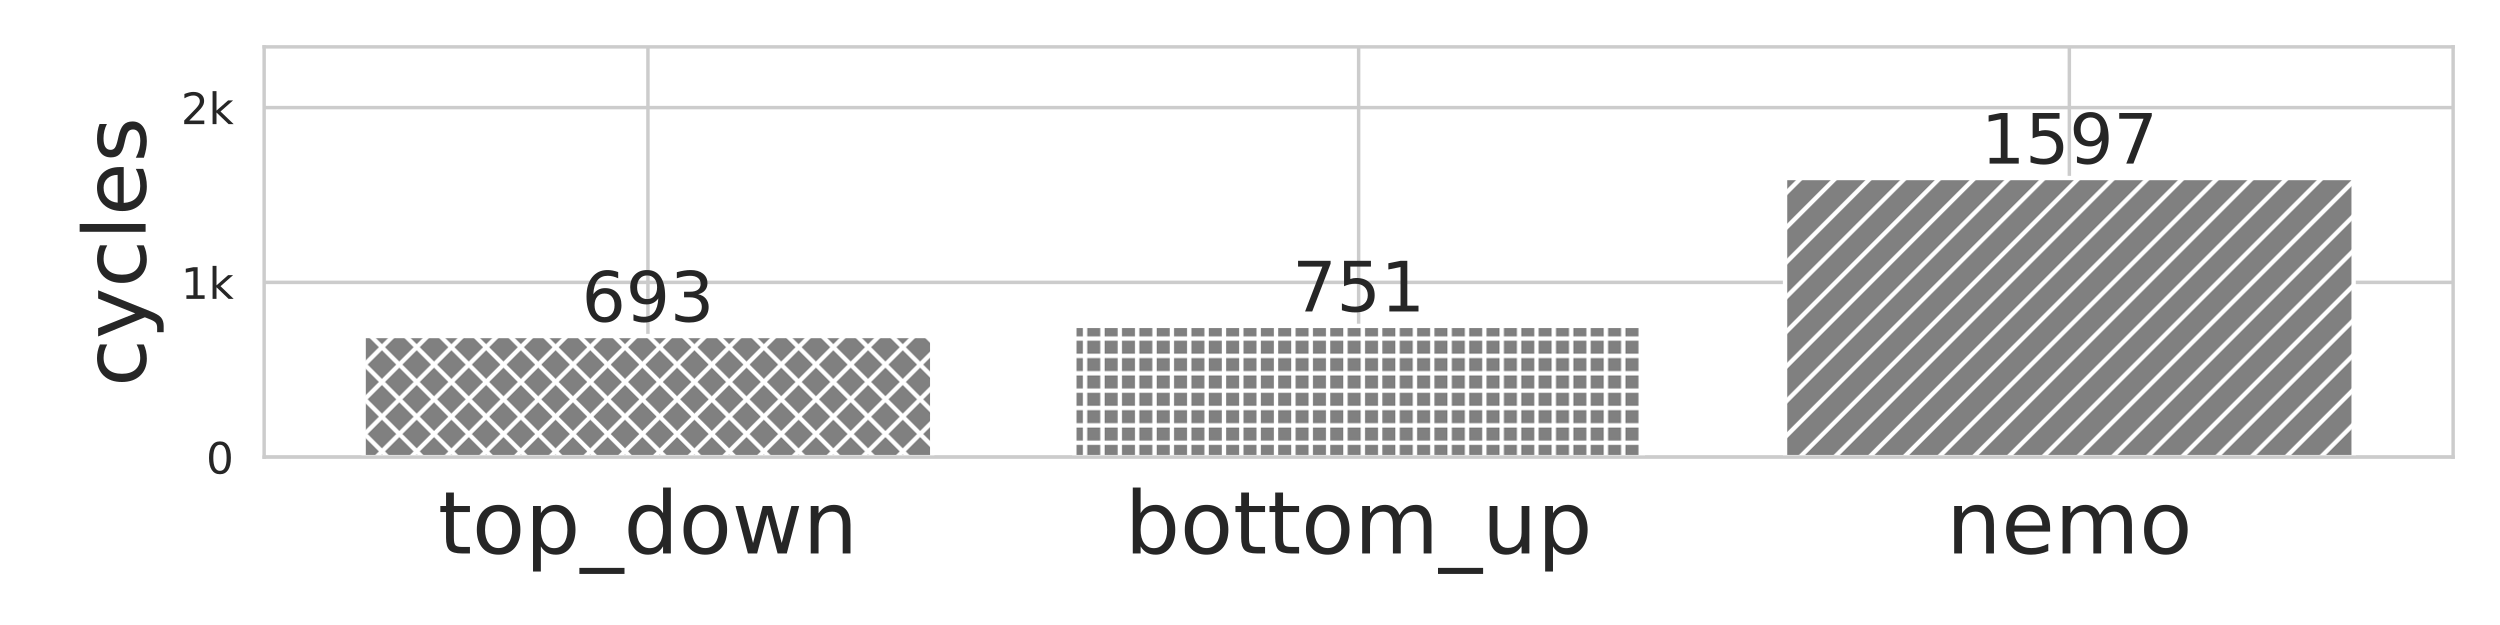
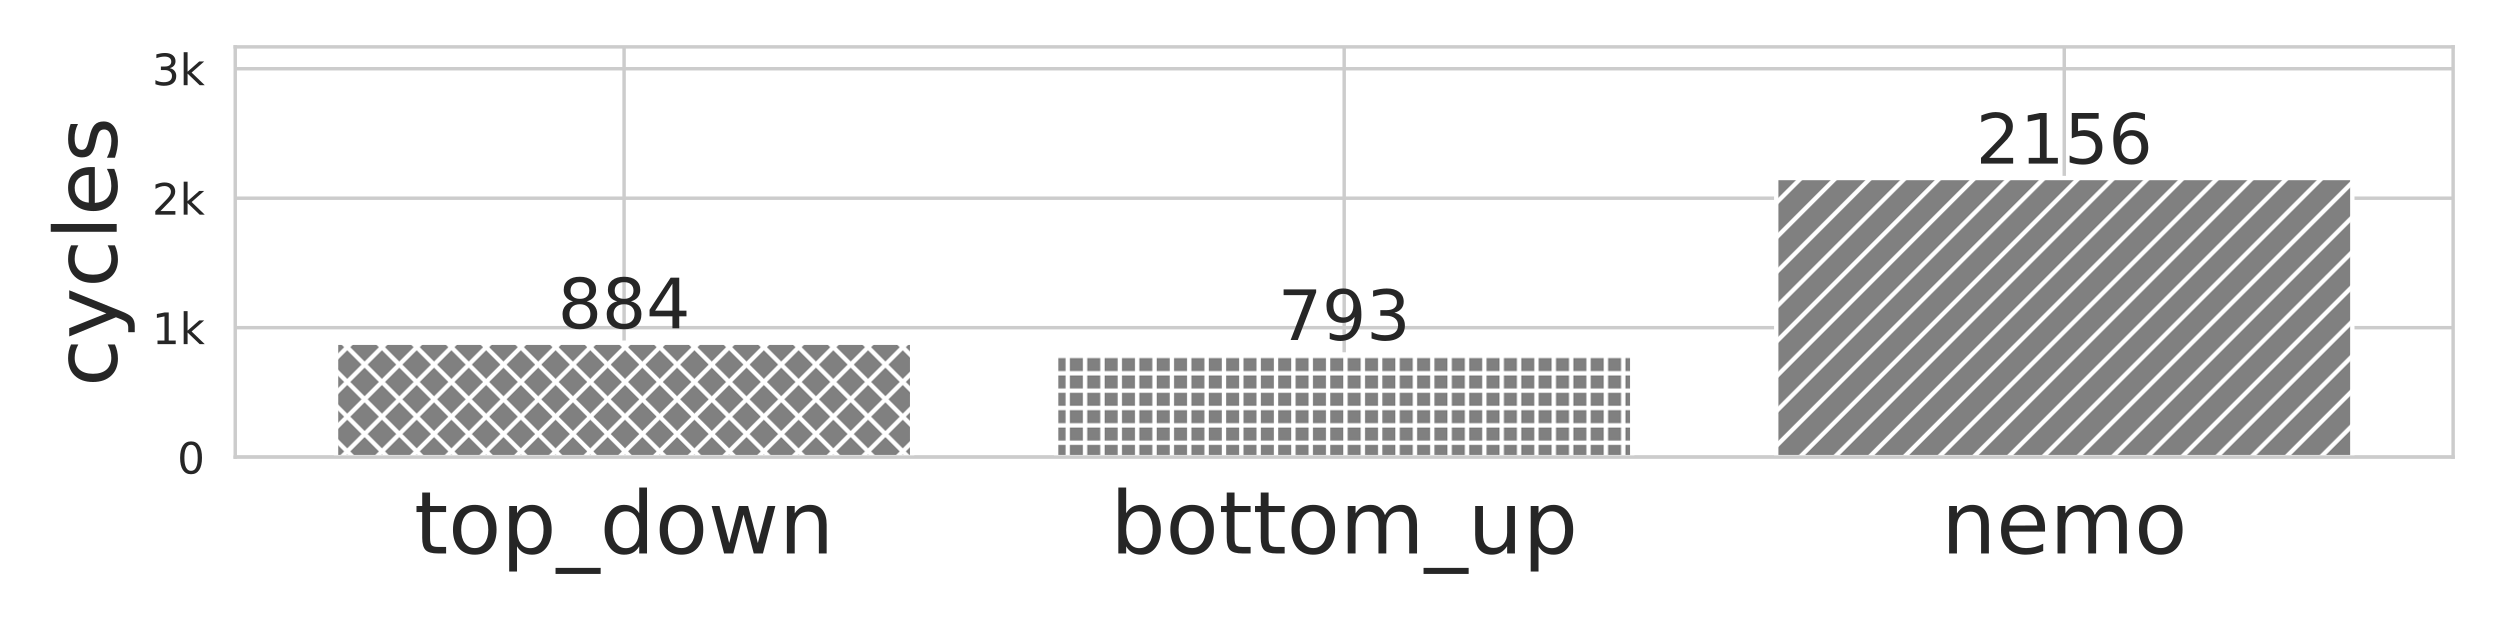
<svg xmlns="http://www.w3.org/2000/svg" xmlns:xlink="http://www.w3.org/1999/xlink" width="576pt" height="144pt" viewBox="0 0 576 144" version="1.1">
  <defs>
    <style type="text/css">*{stroke-linejoin: round; stroke-linecap: butt}</style>
  </defs>
  <g id="figure_1">
    <g id="patch_1">
      <path d="M 0 144  L 576 144  L 576 0  L 0 0  z " style="fill: #ffffff" />
    </g>
    <g id="axes_1">
      <g id="patch_2">
-         <path d="M 60.86 105.32  L 565.2 105.32  L 565.2 10.8  L 60.86 10.8  z " style="fill: #ffffff" />
+         <path d="M 54.2 105.32  L 565.2 105.32  L 565.2 10.8  L 54.2 10.8  z " style="fill: #ffffff" />
      </g>
      <g id="matplotlib.axis_1">
        <g id="xtick_1">
          <g id="line2d_1">
-             <path d="M 149.283 105.32  L 149.283 10.8  " clip-path="url(#p60c79a6643)" style="fill: none; stroke: #cccccc; stroke-width: 0.8; stroke-linecap: round" />
+             <path d="M 143.791 105.32  L 143.791 10.8  " clip-path="url(#p3d6f2492d7)" style="fill: none; stroke: #cccccc; stroke-width: 0.8; stroke-linecap: round" />
          </g>
          <g id="text_1">
-             <g style="fill: #262626" transform="translate(100.9129 127.5169) scale(0.2 -0.2)">
+             <g style="fill: #262626" transform="translate(95.4206 127.5169) scale(0.2 -0.2)">
              <defs>
                <path id="DejaVuSans-74" d="M 1172 4494  L 1172 3500  L 2356 3500  L 2356 3053  L 1172 3053  L 1172 1153  Q 1172 725 1289 603  Q 1406 481 1766 481  L 2356 481  L 2356 0  L 1766 0  Q 1100 0 847 248  Q 594 497 594 1153  L 594 3053  L 172 3053  L 172 3500  L 594 3500  L 594 4494  L 1172 4494  z " transform="scale(0.015625)" />
                <path id="DejaVuSans-6f" d="M 1959 3097  Q 1497 3097 1228 2736  Q 959 2375 959 1747  Q 959 1119 1226 758  Q 1494 397 1959 397  Q 2419 397 2687 759  Q 2956 1122 2956 1747  Q 2956 2369 2687 2733  Q 2419 3097 1959 3097  z M 1959 3584  Q 2709 3584 3137 3096  Q 3566 2609 3566 1747  Q 3566 888 3137 398  Q 2709 -91 1959 -91  Q 1206 -91 779 398  Q 353 888 353 1747  Q 353 2609 779 3096  Q 1206 3584 1959 3584  z " transform="scale(0.015625)" />
                <path id="DejaVuSans-70" d="M 1159 525  L 1159 -1331  L 581 -1331  L 581 3500  L 1159 3500  L 1159 2969  Q 1341 3281 1617 3432  Q 1894 3584 2278 3584  Q 2916 3584 3314 3078  Q 3713 2572 3713 1747  Q 3713 922 3314 415  Q 2916 -91 2278 -91  Q 1894 -91 1617 61  Q 1341 213 1159 525  z M 3116 1747  Q 3116 2381 2855 2742  Q 2594 3103 2138 3103  Q 1681 3103 1420 2742  Q 1159 2381 1159 1747  Q 1159 1113 1420 752  Q 1681 391 2138 391  Q 2594 391 2855 752  Q 3116 1113 3116 1747  z " transform="scale(0.015625)" />
                <path id="DejaVuSans-5f" d="M 3263 -1063  L 3263 -1509  L -63 -1509  L -63 -1063  L 3263 -1063  z " transform="scale(0.015625)" />
                <path id="DejaVuSans-64" d="M 2906 2969  L 2906 4863  L 3481 4863  L 3481 0  L 2906 0  L 2906 525  Q 2725 213 2448 61  Q 2172 -91 1784 -91  Q 1150 -91 751 415  Q 353 922 353 1747  Q 353 2572 751 3078  Q 1150 3584 1784 3584  Q 2172 3584 2448 3432  Q 2725 3281 2906 2969  z M 947 1747  Q 947 1113 1208 752  Q 1469 391 1925 391  Q 2381 391 2643 752  Q 2906 1113 2906 1747  Q 2906 2381 2643 2742  Q 2381 3103 1925 3103  Q 1469 3103 1208 2742  Q 947 2381 947 1747  z " transform="scale(0.015625)" />
                <path id="DejaVuSans-77" d="M 269 3500  L 844 3500  L 1563 769  L 2278 3500  L 2956 3500  L 3675 769  L 4391 3500  L 4966 3500  L 4050 0  L 3372 0  L 2619 2869  L 1863 0  L 1184 0  L 269 3500  z " transform="scale(0.015625)" />
                <path id="DejaVuSans-6e" d="M 3513 2113  L 3513 0  L 2938 0  L 2938 2094  Q 2938 2591 2744 2837  Q 2550 3084 2163 3084  Q 1697 3084 1428 2787  Q 1159 2491 1159 1978  L 1159 0  L 581 0  L 581 3500  L 1159 3500  L 1159 2956  Q 1366 3272 1645 3428  Q 1925 3584 2291 3584  Q 2894 3584 3203 3211  Q 3513 2838 3513 2113  z " transform="scale(0.015625)" />
              </defs>
              <use xlink:href="#DejaVuSans-74" />
              <use xlink:href="#DejaVuSans-6f" x="39.209" />
              <use xlink:href="#DejaVuSans-70" x="100.391" />
              <use xlink:href="#DejaVuSans-5f" x="163.867" />
              <use xlink:href="#DejaVuSans-64" x="213.867" />
              <use xlink:href="#DejaVuSans-6f" x="277.344" />
              <use xlink:href="#DejaVuSans-77" x="338.525" />
              <use xlink:href="#DejaVuSans-6e" x="420.312" />
            </g>
          </g>
        </g>
        <g id="xtick_2">
          <g id="line2d_2">
-             <path d="M 313.03 105.32  L 313.03 10.8  " clip-path="url(#p60c79a6643)" style="fill: none; stroke: #cccccc; stroke-width: 0.8; stroke-linecap: round" />
+             <path d="M 309.7 105.32  L 309.7 10.8  " clip-path="url(#p3d6f2492d7)" style="fill: none; stroke: #cccccc; stroke-width: 0.8; stroke-linecap: round" />
          </g>
          <g id="text_2">
-             <g style="fill: #262626" transform="translate(259.1769 127.5169) scale(0.2 -0.2)">
+             <g style="fill: #262626" transform="translate(255.8469 127.5169) scale(0.2 -0.2)">
              <defs>
                <path id="DejaVuSans-62" d="M 3116 1747  Q 3116 2381 2855 2742  Q 2594 3103 2138 3103  Q 1681 3103 1420 2742  Q 1159 2381 1159 1747  Q 1159 1113 1420 752  Q 1681 391 2138 391  Q 2594 391 2855 752  Q 3116 1113 3116 1747  z M 1159 2969  Q 1341 3281 1617 3432  Q 1894 3584 2278 3584  Q 2916 3584 3314 3078  Q 3713 2572 3713 1747  Q 3713 922 3314 415  Q 2916 -91 2278 -91  Q 1894 -91 1617 61  Q 1341 213 1159 525  L 1159 0  L 581 0  L 581 4863  L 1159 4863  L 1159 2969  z " transform="scale(0.015625)" />
                <path id="DejaVuSans-6d" d="M 3328 2828  Q 3544 3216 3844 3400  Q 4144 3584 4550 3584  Q 5097 3584 5394 3201  Q 5691 2819 5691 2113  L 5691 0  L 5113 0  L 5113 2094  Q 5113 2597 4934 2840  Q 4756 3084 4391 3084  Q 3944 3084 3684 2787  Q 3425 2491 3425 1978  L 3425 0  L 2847 0  L 2847 2094  Q 2847 2600 2669 2842  Q 2491 3084 2119 3084  Q 1678 3084 1418 2786  Q 1159 2488 1159 1978  L 1159 0  L 581 0  L 581 3500  L 1159 3500  L 1159 2956  Q 1356 3278 1631 3431  Q 1906 3584 2284 3584  Q 2666 3584 2933 3390  Q 3200 3197 3328 2828  z " transform="scale(0.015625)" />
                <path id="DejaVuSans-75" d="M 544 1381  L 544 3500  L 1119 3500  L 1119 1403  Q 1119 906 1312 657  Q 1506 409 1894 409  Q 2359 409 2629 706  Q 2900 1003 2900 1516  L 2900 3500  L 3475 3500  L 3475 0  L 2900 0  L 2900 538  Q 2691 219 2414 64  Q 2138 -91 1772 -91  Q 1169 -91 856 284  Q 544 659 544 1381  z M 1991 3584  L 1991 3584  z " transform="scale(0.015625)" />
              </defs>
              <use xlink:href="#DejaVuSans-62" />
              <use xlink:href="#DejaVuSans-6f" x="63.477" />
              <use xlink:href="#DejaVuSans-74" x="124.658" />
              <use xlink:href="#DejaVuSans-74" x="163.867" />
              <use xlink:href="#DejaVuSans-6f" x="203.076" />
              <use xlink:href="#DejaVuSans-6d" x="264.258" />
              <use xlink:href="#DejaVuSans-5f" x="361.67" />
              <use xlink:href="#DejaVuSans-75" x="411.67" />
              <use xlink:href="#DejaVuSans-70" x="475.049" />
            </g>
          </g>
        </g>
        <g id="xtick_3">
          <g id="line2d_3">
-             <path d="M 476.777 105.32  L 476.777 10.8  " clip-path="url(#p60c79a6643)" style="fill: none; stroke: #cccccc; stroke-width: 0.8; stroke-linecap: round" />
+             <path d="M 475.609 105.32  L 475.609 10.8  " clip-path="url(#p3d6f2492d7)" style="fill: none; stroke: #cccccc; stroke-width: 0.8; stroke-linecap: round" />
          </g>
          <g id="text_3">
-             <g style="fill: #262626" transform="translate(448.4268 127.5169) scale(0.2 -0.2)">
+             <g style="fill: #262626" transform="translate(447.2591 127.5169) scale(0.2 -0.2)">
              <defs>
                <path id="DejaVuSans-65" d="M 3597 1894  L 3597 1613  L 953 1613  Q 991 1019 1311 708  Q 1631 397 2203 397  Q 2534 397 2845 478  Q 3156 559 3463 722  L 3463 178  Q 3153 47 2828 -22  Q 2503 -91 2169 -91  Q 1331 -91 842 396  Q 353 884 353 1716  Q 353 2575 817 3079  Q 1281 3584 2069 3584  Q 2775 3584 3186 3129  Q 3597 2675 3597 1894  z M 3022 2063  Q 3016 2534 2758 2815  Q 2500 3097 2075 3097  Q 1594 3097 1305 2825  Q 1016 2553 972 2059  L 3022 2063  z " transform="scale(0.015625)" />
              </defs>
              <use xlink:href="#DejaVuSans-6e" />
              <use xlink:href="#DejaVuSans-65" x="63.379" />
              <use xlink:href="#DejaVuSans-6d" x="124.902" />
              <use xlink:href="#DejaVuSans-6f" x="222.314" />
            </g>
          </g>
        </g>
      </g>
      <g id="matplotlib.axis_2">
        <g id="ytick_1">
          <g id="line2d_4">
-             <path d="M 60.86 105.32  L 565.2 105.32  " clip-path="url(#p60c79a6643)" style="fill: none; stroke: #cccccc; stroke-width: 0.8; stroke-linecap: round" />
+             <path d="M 54.2 105.32  L 565.2 105.32  " clip-path="url(#p3d6f2492d7)" style="fill: none; stroke: #cccccc; stroke-width: 0.8; stroke-linecap: round" />
          </g>
          <g id="text_4">
-             <g style="fill: #262626" transform="translate(47.4975 109.1192) scale(0.1 -0.1)">
+             <g style="fill: #262626" transform="translate(40.8375 109.1192) scale(0.1 -0.1)">
              <defs>
                <path id="DejaVuSans-30" d="M 2034 4250  Q 1547 4250 1301 3770  Q 1056 3291 1056 2328  Q 1056 1369 1301 889  Q 1547 409 2034 409  Q 2525 409 2770 889  Q 3016 1369 3016 2328  Q 3016 3291 2770 3770  Q 2525 4250 2034 4250  z M 2034 4750  Q 2819 4750 3233 4129  Q 3647 3509 3647 2328  Q 3647 1150 3233 529  Q 2819 -91 2034 -91  Q 1250 -91 836 529  Q 422 1150 422 2328  Q 422 3509 836 4129  Q 1250 4750 2034 4750  z " transform="scale(0.015625)" />
              </defs>
              <use xlink:href="#DejaVuSans-30" />
            </g>
          </g>
        </g>
        <g id="ytick_2">
          <g id="line2d_5">
-             <path d="M 60.86 65.057  L 565.2 65.057  " clip-path="url(#p60c79a6643)" style="fill: none; stroke: #cccccc; stroke-width: 0.8; stroke-linecap: round" />
+             <path d="M 54.2 75.49  L 565.2 75.49  " clip-path="url(#p3d6f2492d7)" style="fill: none; stroke: #cccccc; stroke-width: 0.8; stroke-linecap: round" />
          </g>
          <g id="text_5">
-             <g style="fill: #262626" transform="translate(41.70687 68.85665) scale(0.1 -0.1)">
+             <g style="fill: #262626" transform="translate(35.04688 79.28887) scale(0.1 -0.1)">
              <defs>
                <path id="DejaVuSans-31" d="M 794 531  L 1825 531  L 1825 4091  L 703 3866  L 703 4441  L 1819 4666  L 2450 4666  L 2450 531  L 3481 531  L 3481 0  L 794 0  L 794 531  z " transform="scale(0.015625)" />
                <path id="DejaVuSans-6b" d="M 581 4863  L 1159 4863  L 1159 1991  L 2875 3500  L 3609 3500  L 1753 1863  L 3688 0  L 2938 0  L 1159 1709  L 1159 0  L 581 0  L 581 4863  z " transform="scale(0.015625)" />
              </defs>
              <use xlink:href="#DejaVuSans-31" />
              <use xlink:href="#DejaVuSans-6b" x="63.623" />
            </g>
          </g>
        </g>
        <g id="ytick_3">
          <g id="line2d_6">
-             <path d="M 60.86 24.795  L 565.2 24.795  " clip-path="url(#p60c79a6643)" style="fill: none; stroke: #cccccc; stroke-width: 0.8; stroke-linecap: round" />
+             <path d="M 54.2 45.659  L 565.2 45.659  " clip-path="url(#p3d6f2492d7)" style="fill: none; stroke: #cccccc; stroke-width: 0.8; stroke-linecap: round" />
          </g>
          <g id="text_6">
-             <g style="fill: #262626" transform="translate(41.70687 28.59408) scale(0.1 -0.1)">
+             <g style="fill: #262626" transform="translate(35.04688 49.45852) scale(0.1 -0.1)">
              <defs>
                <path id="DejaVuSans-32" d="M 1228 531  L 3431 531  L 3431 0  L 469 0  L 469 531  Q 828 903 1448 1529  Q 2069 2156 2228 2338  Q 2531 2678 2651 2914  Q 2772 3150 2772 3378  Q 2772 3750 2511 3984  Q 2250 4219 1831 4219  Q 1534 4219 1204 4116  Q 875 4013 500 3803  L 500 4441  Q 881 4594 1212 4672  Q 1544 4750 1819 4750  Q 2544 4750 2975 4387  Q 3406 4025 3406 3419  Q 3406 3131 3298 2873  Q 3191 2616 2906 2266  Q 2828 2175 2409 1742  Q 1991 1309 1228 531  z " transform="scale(0.015625)" />
              </defs>
              <use xlink:href="#DejaVuSans-32" />
              <use xlink:href="#DejaVuSans-6b" x="63.623" />
            </g>
          </g>
        </g>
-         <g id="text_7">
-           <g style="fill: #262626" transform="translate(33.5475 89.11625) rotate(-90) scale(0.2 -0.2)">
+         <g id="ytick_4">
+           <g id="line2d_7">
+             <path d="M 54.2 15.829  L 565.2 15.829  " clip-path="url(#p3d6f2492d7)" style="fill: none; stroke: #cccccc; stroke-width: 0.8; stroke-linecap: round" />
+           </g>
+           <g id="text_7">
+             <g style="fill: #262626" transform="translate(35.04688 19.62817) scale(0.1 -0.1)">
+               <defs>
+                 <path id="DejaVuSans-33" d="M 2597 2516  Q 3050 2419 3304 2112  Q 3559 1806 3559 1356  Q 3559 666 3084 287  Q 2609 -91 1734 -91  Q 1441 -91 1130 -33  Q 819 25 488 141  L 488 750  Q 750 597 1062 519  Q 1375 441 1716 441  Q 2309 441 2620 675  Q 2931 909 2931 1356  Q 2931 1769 2642 2001  Q 2353 2234 1838 2234  L 1294 2234  L 1294 2753  L 1863 2753  Q 2328 2753 2575 2939  Q 2822 3125 2822 3475  Q 2822 3834 2567 4026  Q 2313 4219 1838 4219  Q 1578 4219 1281 4162  Q 984 4106 628 3988  L 628 4550  Q 988 4650 1302 4700  Q 1616 4750 1894 4750  Q 2613 4750 3031 4423  Q 3450 4097 3450 3541  Q 3450 3153 3228 2886  Q 3006 2619 2597 2516  z " transform="scale(0.015625)" />
+               </defs>
+               <use xlink:href="#DejaVuSans-33" />
+               <use xlink:href="#DejaVuSans-6b" x="63.623" />
+             </g>
+           </g>
+         </g>
+         <g id="text_8">
+           <g style="fill: #262626" transform="translate(26.8875 89.11625) rotate(-90) scale(0.2 -0.2)">
            <defs>
              <path id="DejaVuSans-63" d="M 3122 3366  L 3122 2828  Q 2878 2963 2633 3030  Q 2388 3097 2138 3097  Q 1578 3097 1268 2742  Q 959 2388 959 1747  Q 959 1106 1268 751  Q 1578 397 2138 397  Q 2388 397 2633 464  Q 2878 531 3122 666  L 3122 134  Q 2881 22 2623 -34  Q 2366 -91 2075 -91  Q 1284 -91 818 406  Q 353 903 353 1747  Q 353 2603 823 3093  Q 1294 3584 2113 3584  Q 2378 3584 2631 3529  Q 2884 3475 3122 3366  z " transform="scale(0.015625)" />
              <path id="DejaVuSans-79" d="M 2059 -325  Q 1816 -950 1584 -1140  Q 1353 -1331 966 -1331  L 506 -1331  L 506 -850  L 844 -850  Q 1081 -850 1212 -737  Q 1344 -625 1503 -206  L 1606 56  L 191 3500  L 800 3500  L 1894 763  L 2988 3500  L 3597 3500  L 2059 -325  z " transform="scale(0.015625)" />
              <path id="DejaVuSans-6c" d="M 603 4863  L 1178 4863  L 1178 0  L 603 0  L 603 4863  z " transform="scale(0.015625)" />
              <path id="DejaVuSans-73" d="M 2834 3397  L 2834 2853  Q 2591 2978 2328 3040  Q 2066 3103 1784 3103  Q 1356 3103 1142 2972  Q 928 2841 928 2578  Q 928 2378 1081 2264  Q 1234 2150 1697 2047  L 1894 2003  Q 2506 1872 2764 1633  Q 3022 1394 3022 966  Q 3022 478 2636 193  Q 2250 -91 1575 -91  Q 1294 -91 989 -36  Q 684 19 347 128  L 347 722  Q 666 556 975 473  Q 1284 391 1588 391  Q 1994 391 2212 530  Q 2431 669 2431 922  Q 2431 1156 2273 1281  Q 2116 1406 1581 1522  L 1381 1569  Q 847 1681 609 1914  Q 372 2147 372 2553  Q 372 3047 722 3315  Q 1072 3584 1716 3584  Q 2034 3584 2315 3537  Q 2597 3491 2834 3397  z " transform="scale(0.015625)" />
            </defs>
            <use xlink:href="#DejaVuSans-63" />
            <use xlink:href="#DejaVuSans-79" x="54.98" />
            <use xlink:href="#DejaVuSans-63" x="114.16" />
            <use xlink:href="#DejaVuSans-6c" x="169.141" />
            <use xlink:href="#DejaVuSans-65" x="196.924" />
            <use xlink:href="#DejaVuSans-73" x="258.447" />
          </g>
        </g>
      </g>
      <g id="patch_3">
-         <path d="M 83.785 105.32  L 214.782 105.32  L 214.782 77.418  L 83.785 77.418  z " clip-path="url(#p60c79a6643)" style="fill: url(#h12fb80d2a8); stroke: #ffffff; stroke-linejoin: miter" />
+         <path d="M 77.427 105.32  L 210.155 105.32  L 210.155 78.965  L 77.427 78.965  z " clip-path="url(#p3d6f2492d7)" style="fill: url(#he92c2b2118); stroke: #ffffff; stroke-linejoin: miter" />
      </g>
      <g id="patch_4">
-         <path d="M 247.531 105.32  L 378.529 105.32  L 378.529 75.083  L 247.531 75.083  z " clip-path="url(#p60c79a6643)" style="fill: url(#h90b7301915); stroke: #ffffff; stroke-linejoin: miter" />
+         <path d="M 243.336 105.32  L 376.064 105.32  L 376.064 81.665  L 243.336 81.665  z " clip-path="url(#p3d6f2492d7)" style="fill: url(#had1bd44ed1); stroke: #ffffff; stroke-linejoin: miter" />
      </g>
      <g id="patch_5">
-         <path d="M 411.278 105.32  L 542.275 105.32  L 542.275 41.021  L 411.278 41.021  z " clip-path="url(#p60c79a6643)" style="fill: url(#hc062440284); stroke: #ffffff; stroke-linejoin: miter" />
+         <path d="M 409.245 105.32  L 541.973 105.32  L 541.973 41.021  L 409.245 41.021  z " clip-path="url(#p3d6f2492d7)" style="fill: url(#h9921250790); stroke: #ffffff; stroke-linejoin: miter" />
      </g>
      <g id="patch_6">
-         <path d="M 60.86 105.32  L 60.86 10.8  " style="fill: none; stroke: #cccccc; stroke-width: 0.8; stroke-linejoin: miter; stroke-linecap: square" />
+         <path d="M 54.2 105.32  L 54.2 10.8  " style="fill: none; stroke: #cccccc; stroke-width: 0.8; stroke-linejoin: miter; stroke-linecap: square" />
      </g>
      <g id="patch_7">
        <path d="M 565.2 105.32  L 565.2 10.8  " style="fill: none; stroke: #cccccc; stroke-width: 0.8; stroke-linejoin: miter; stroke-linecap: square" />
      </g>
      <g id="patch_8">
-         <path d="M 60.86 105.32  L 565.2 105.32  " style="fill: none; stroke: #cccccc; stroke-width: 0.8; stroke-linejoin: miter; stroke-linecap: square" />
+         <path d="M 54.2 105.32  L 565.2 105.32  " style="fill: none; stroke: #cccccc; stroke-width: 0.8; stroke-linejoin: miter; stroke-linecap: square" />
      </g>
      <g id="patch_9">
-         <path d="M 60.86 10.8  L 565.2 10.8  " style="fill: none; stroke: #cccccc; stroke-width: 0.8; stroke-linejoin: miter; stroke-linecap: square" />
-       </g>
-       <g id="text_8">
-         <g style="fill: #262626" transform="translate(134.0132 74.09054) scale(0.16 -0.16)">
+         <path d="M 54.2 10.8  L 565.2 10.8  " style="fill: none; stroke: #cccccc; stroke-width: 0.8; stroke-linejoin: miter; stroke-linecap: square" />
+       </g>
+       <g id="text_9">
+         <g style="fill: #262626" transform="translate(128.5209 75.63739) scale(0.16 -0.16)">
          <defs>
-             <path id="DejaVuSans-36" d="M 2113 2584  Q 1688 2584 1439 2293  Q 1191 2003 1191 1497  Q 1191 994 1439 701  Q 1688 409 2113 409  Q 2538 409 2786 701  Q 3034 994 3034 1497  Q 3034 2003 2786 2293  Q 2538 2584 2113 2584  z M 3366 4563  L 3366 3988  Q 3128 4100 2886 4159  Q 2644 4219 2406 4219  Q 1781 4219 1451 3797  Q 1122 3375 1075 2522  Q 1259 2794 1537 2939  Q 1816 3084 2150 3084  Q 2853 3084 3261 2657  Q 3669 2231 3669 1497  Q 3669 778 3244 343  Q 2819 -91 2113 -91  Q 1303 -91 875 529  Q 447 1150 447 2328  Q 447 3434 972 4092  Q 1497 4750 2381 4750  Q 2619 4750 2861 4703  Q 3103 4656 3366 4563  z " transform="scale(0.015625)" />
+             <path id="DejaVuSans-38" d="M 2034 2216  Q 1584 2216 1326 1975  Q 1069 1734 1069 1313  Q 1069 891 1326 650  Q 1584 409 2034 409  Q 2484 409 2743 651  Q 3003 894 3003 1313  Q 3003 1734 2745 1975  Q 2488 2216 2034 2216  z M 1403 2484  Q 997 2584 770 2862  Q 544 3141 544 3541  Q 544 4100 942 4425  Q 1341 4750 2034 4750  Q 2731 4750 3128 4425  Q 3525 4100 3525 3541  Q 3525 3141 3298 2862  Q 3072 2584 2669 2484  Q 3125 2378 3379 2068  Q 3634 1759 3634 1313  Q 3634 634 3220 271  Q 2806 -91 2034 -91  Q 1263 -91 848 271  Q 434 634 434 1313  Q 434 1759 690 2068  Q 947 2378 1403 2484  z M 1172 3481  Q 1172 3119 1398 2916  Q 1625 2713 2034 2713  Q 2441 2713 2670 2916  Q 2900 3119 2900 3481  Q 2900 3844 2670 4047  Q 2441 4250 2034 4250  Q 1625 4250 1398 4047  Q 1172 3844 1172 3481  z " transform="scale(0.015625)" />
+             <path id="DejaVuSans-34" d="M 2419 4116  L 825 1625  L 2419 1625  L 2419 4116  z M 2253 4666  L 3047 4666  L 3047 1625  L 3713 1625  L 3713 1100  L 3047 1100  L 3047 0  L 2419 0  L 2419 1100  L 313 1100  L 313 1709  L 2253 4666  z " transform="scale(0.015625)" />
+           </defs>
+           <use xlink:href="#DejaVuSans-38" />
+           <use xlink:href="#DejaVuSans-38" x="63.623" />
+           <use xlink:href="#DejaVuSans-34" x="127.246" />
+         </g>
+       </g>
+       <g id="text_10">
+         <g style="fill: #262626" transform="translate(294.43 78.33703) scale(0.16 -0.16)">
+           <defs>
+             <path id="DejaVuSans-37" d="M 525 4666  L 3525 4666  L 3525 4397  L 1831 0  L 1172 0  L 2766 4134  L 525 4134  L 525 4666  z " transform="scale(0.015625)" />
            <path id="DejaVuSans-39" d="M 703 97  L 703 672  Q 941 559 1184 500  Q 1428 441 1663 441  Q 2288 441 2617 861  Q 2947 1281 2994 2138  Q 2813 1869 2534 1725  Q 2256 1581 1919 1581  Q 1219 1581 811 2004  Q 403 2428 403 3163  Q 403 3881 828 4315  Q 1253 4750 1959 4750  Q 2769 4750 3195 4129  Q 3622 3509 3622 2328  Q 3622 1225 3098 567  Q 2575 -91 1691 -91  Q 1453 -91 1209 -44  Q 966 3 703 97  z M 1959 2075  Q 2384 2075 2632 2365  Q 2881 2656 2881 3163  Q 2881 3666 2632 3958  Q 2384 4250 1959 4250  Q 1534 4250 1286 3958  Q 1038 3666 1038 3163  Q 1038 2656 1286 2365  Q 1534 2075 1959 2075  z " transform="scale(0.015625)" />
-             <path id="DejaVuSans-33" d="M 2597 2516  Q 3050 2419 3304 2112  Q 3559 1806 3559 1356  Q 3559 666 3084 287  Q 2609 -91 1734 -91  Q 1441 -91 1130 -33  Q 819 25 488 141  L 488 750  Q 750 597 1062 519  Q 1375 441 1716 441  Q 2309 441 2620 675  Q 2931 909 2931 1356  Q 2931 1769 2642 2001  Q 2353 2234 1838 2234  L 1294 2234  L 1294 2753  L 1863 2753  Q 2328 2753 2575 2939  Q 2822 3125 2822 3475  Q 2822 3834 2567 4026  Q 2313 4219 1838 4219  Q 1578 4219 1281 4162  Q 984 4106 628 3988  L 628 4550  Q 988 4650 1302 4700  Q 1616 4750 1894 4750  Q 2613 4750 3031 4423  Q 3450 4097 3450 3541  Q 3450 3153 3228 2886  Q 3006 2619 2597 2516  z " transform="scale(0.015625)" />
          </defs>
-           <use xlink:href="#DejaVuSans-36" />
+           <use xlink:href="#DejaVuSans-37" />
          <use xlink:href="#DejaVuSans-39" x="63.623" />
          <use xlink:href="#DejaVuSans-33" x="127.246" />
        </g>
      </g>
-       <g id="text_9">
-         <g style="fill: #262626" transform="translate(297.76 71.75531) scale(0.16 -0.16)">
+       <g id="text_11">
+         <g style="fill: #262626" transform="translate(455.2491 37.69318) scale(0.16 -0.16)">
          <defs>
-             <path id="DejaVuSans-37" d="M 525 4666  L 3525 4666  L 3525 4397  L 1831 0  L 1172 0  L 2766 4134  L 525 4134  L 525 4666  z " transform="scale(0.015625)" />
            <path id="DejaVuSans-35" d="M 691 4666  L 3169 4666  L 3169 4134  L 1269 4134  L 1269 2991  Q 1406 3038 1543 3061  Q 1681 3084 1819 3084  Q 2600 3084 3056 2656  Q 3513 2228 3513 1497  Q 3513 744 3044 326  Q 2575 -91 1722 -91  Q 1428 -91 1123 -41  Q 819 9 494 109  L 494 744  Q 775 591 1075 516  Q 1375 441 1709 441  Q 2250 441 2565 725  Q 2881 1009 2881 1497  Q 2881 1984 2565 2268  Q 2250 2553 1709 2553  Q 1456 2553 1204 2497  Q 953 2441 691 2322  L 691 4666  z " transform="scale(0.015625)" />
+             <path id="DejaVuSans-36" d="M 2113 2584  Q 1688 2584 1439 2293  Q 1191 2003 1191 1497  Q 1191 994 1439 701  Q 1688 409 2113 409  Q 2538 409 2786 701  Q 3034 994 3034 1497  Q 3034 2003 2786 2293  Q 2538 2584 2113 2584  z M 3366 4563  L 3366 3988  Q 3128 4100 2886 4159  Q 2644 4219 2406 4219  Q 1781 4219 1451 3797  Q 1122 3375 1075 2522  Q 1259 2794 1537 2939  Q 1816 3084 2150 3084  Q 2853 3084 3261 2657  Q 3669 2231 3669 1497  Q 3669 778 3244 343  Q 2819 -91 2113 -91  Q 1303 -91 875 529  Q 447 1150 447 2328  Q 447 3434 972 4092  Q 1497 4750 2381 4750  Q 2619 4750 2861 4703  Q 3103 4656 3366 4563  z " transform="scale(0.015625)" />
          </defs>
-           <use xlink:href="#DejaVuSans-37" />
-           <use xlink:href="#DejaVuSans-35" x="63.623" />
-           <use xlink:href="#DejaVuSans-31" x="127.246" />
-         </g>
-       </g>
-       <g id="text_10">
-         <g style="fill: #262626" transform="translate(456.4168 37.69318) scale(0.16 -0.16)">
-           <use xlink:href="#DejaVuSans-31" />
-           <use xlink:href="#DejaVuSans-35" x="63.623" />
-           <use xlink:href="#DejaVuSans-39" x="127.246" />
-           <use xlink:href="#DejaVuSans-37" x="190.869" />
+           <use xlink:href="#DejaVuSans-32" />
+           <use xlink:href="#DejaVuSans-31" x="63.623" />
+           <use xlink:href="#DejaVuSans-35" x="127.246" />
+           <use xlink:href="#DejaVuSans-36" x="190.869" />
        </g>
      </g>
    </g>
  </g>
  <defs>
-     <clipPath id="p60c79a6643">
-       <rect x="60.86" y="10.8" width="504.34" height="94.52" />
+     <clipPath id="p3d6f2492d7">
+       <rect x="54.2" y="10.8" width="511" height="94.52" />
    </clipPath>
  </defs>
  <defs>
-     <pattern id="h12fb80d2a8" patternUnits="userSpaceOnUse" x="0" y="0" width="72" height="72">
+     <pattern id="he92c2b2118" patternUnits="userSpaceOnUse" x="0" y="0" width="72" height="72">
      <rect x="0" y="0" width="73" height="73" fill="#808080" />
      <path d="M -36 36  L 36 -36  M -32 40  L 40 -32  M -28 44  L 44 -28  M -24 48  L 48 -24  M -20 52  L 52 -20  M -16 56  L 56 -16  M -12 60  L 60 -12  M -8 64  L 64 -8  M -4 68  L 68 -4  M 0 72  L 72 0  M 4 76  L 76 4  M 8 80  L 80 8  M 12 84  L 84 12  M 16 88  L 88 16  M 20 92  L 92 20  M 24 96  L 96 24  M 28 100  L 100 28  M 32 104  L 104 32  M 36 108  L 108 36  M -36 36  L 36 108  M -32 32  L 40 104  M -28 28  L 44 100  M -24 24  L 48 96  M -20 20  L 52 92  M -16 16  L 56 88  M -12 12  L 60 84  M -8 8  L 64 80  M -4 4  L 68 76  M 0 0  L 72 72  M 4 -4  L 76 68  M 8 -8  L 80 64  M 12 -12  L 84 60  M 16 -16  L 88 56  M 20 -20  L 92 52  M 24 -24  L 96 48  M 28 -28  L 100 44  M 32 -32  L 104 40  M 36 -36  L 108 36  " style="fill: #ffffff; stroke: #ffffff; stroke-width: 1.0; stroke-linecap: butt; stroke-linejoin: miter" />
    </pattern>
-     <pattern id="h90b7301915" patternUnits="userSpaceOnUse" x="0" y="0" width="72" height="72">
+     <pattern id="had1bd44ed1" patternUnits="userSpaceOnUse" x="0" y="0" width="72" height="72">
      <rect x="0" y="0" width="73" height="73" fill="#808080" />
      <path d="M 0 70  L 72 70  M 0 66  L 72 66  M 0 62  L 72 62  M 0 58  L 72 58  M 0 54  L 72 54  M 0 50  L 72 50  M 0 46  L 72 46  M 0 42  L 72 42  M 0 38  L 72 38  M 0 34  L 72 34  M 0 30  L 72 30  M 0 26  L 72 26  M 0 22  L 72 22  M 0 18  L 72 18  M 0 14  L 72 14  M 0 10  L 72 10  M 0 6  L 72 6  M 0 2  L 72 2  M 2 72  L 2 0  M 6 72  L 6 0  M 10 72  L 10 0  M 14 72  L 14 0  M 18 72  L 18 0  M 22 72  L 22 0  M 26 72  L 26 0  M 30 72  L 30 0  M 34 72  L 34 0  M 38 72  L 38 0  M 42 72  L 42 0  M 46 72  L 46 0  M 50 72  L 50 0  M 54 72  L 54 0  M 58 72  L 58 0  M 62 72  L 62 0  M 66 72  L 66 0  M 70 72  L 70 0  " style="fill: #ffffff; stroke: #ffffff; stroke-width: 1.0; stroke-linecap: butt; stroke-linejoin: miter" />
    </pattern>
-     <pattern id="hc062440284" patternUnits="userSpaceOnUse" x="0" y="0" width="72" height="72">
+     <pattern id="h9921250790" patternUnits="userSpaceOnUse" x="0" y="0" width="72" height="72">
      <rect x="0" y="0" width="73" height="73" fill="#808080" />
      <path d="M -36 36  L 36 -36  M -32 40  L 40 -32  M -28 44  L 44 -28  M -24 48  L 48 -24  M -20 52  L 52 -20  M -16 56  L 56 -16  M -12 60  L 60 -12  M -8 64  L 64 -8  M -4 68  L 68 -4  M 0 72  L 72 0  M 4 76  L 76 4  M 8 80  L 80 8  M 12 84  L 84 12  M 16 88  L 88 16  M 20 92  L 92 20  M 24 96  L 96 24  M 28 100  L 100 28  M 32 104  L 104 32  M 36 108  L 108 36  " style="fill: #ffffff; stroke: #ffffff; stroke-width: 1.0; stroke-linecap: butt; stroke-linejoin: miter" />
    </pattern>
  </defs>
</svg>
